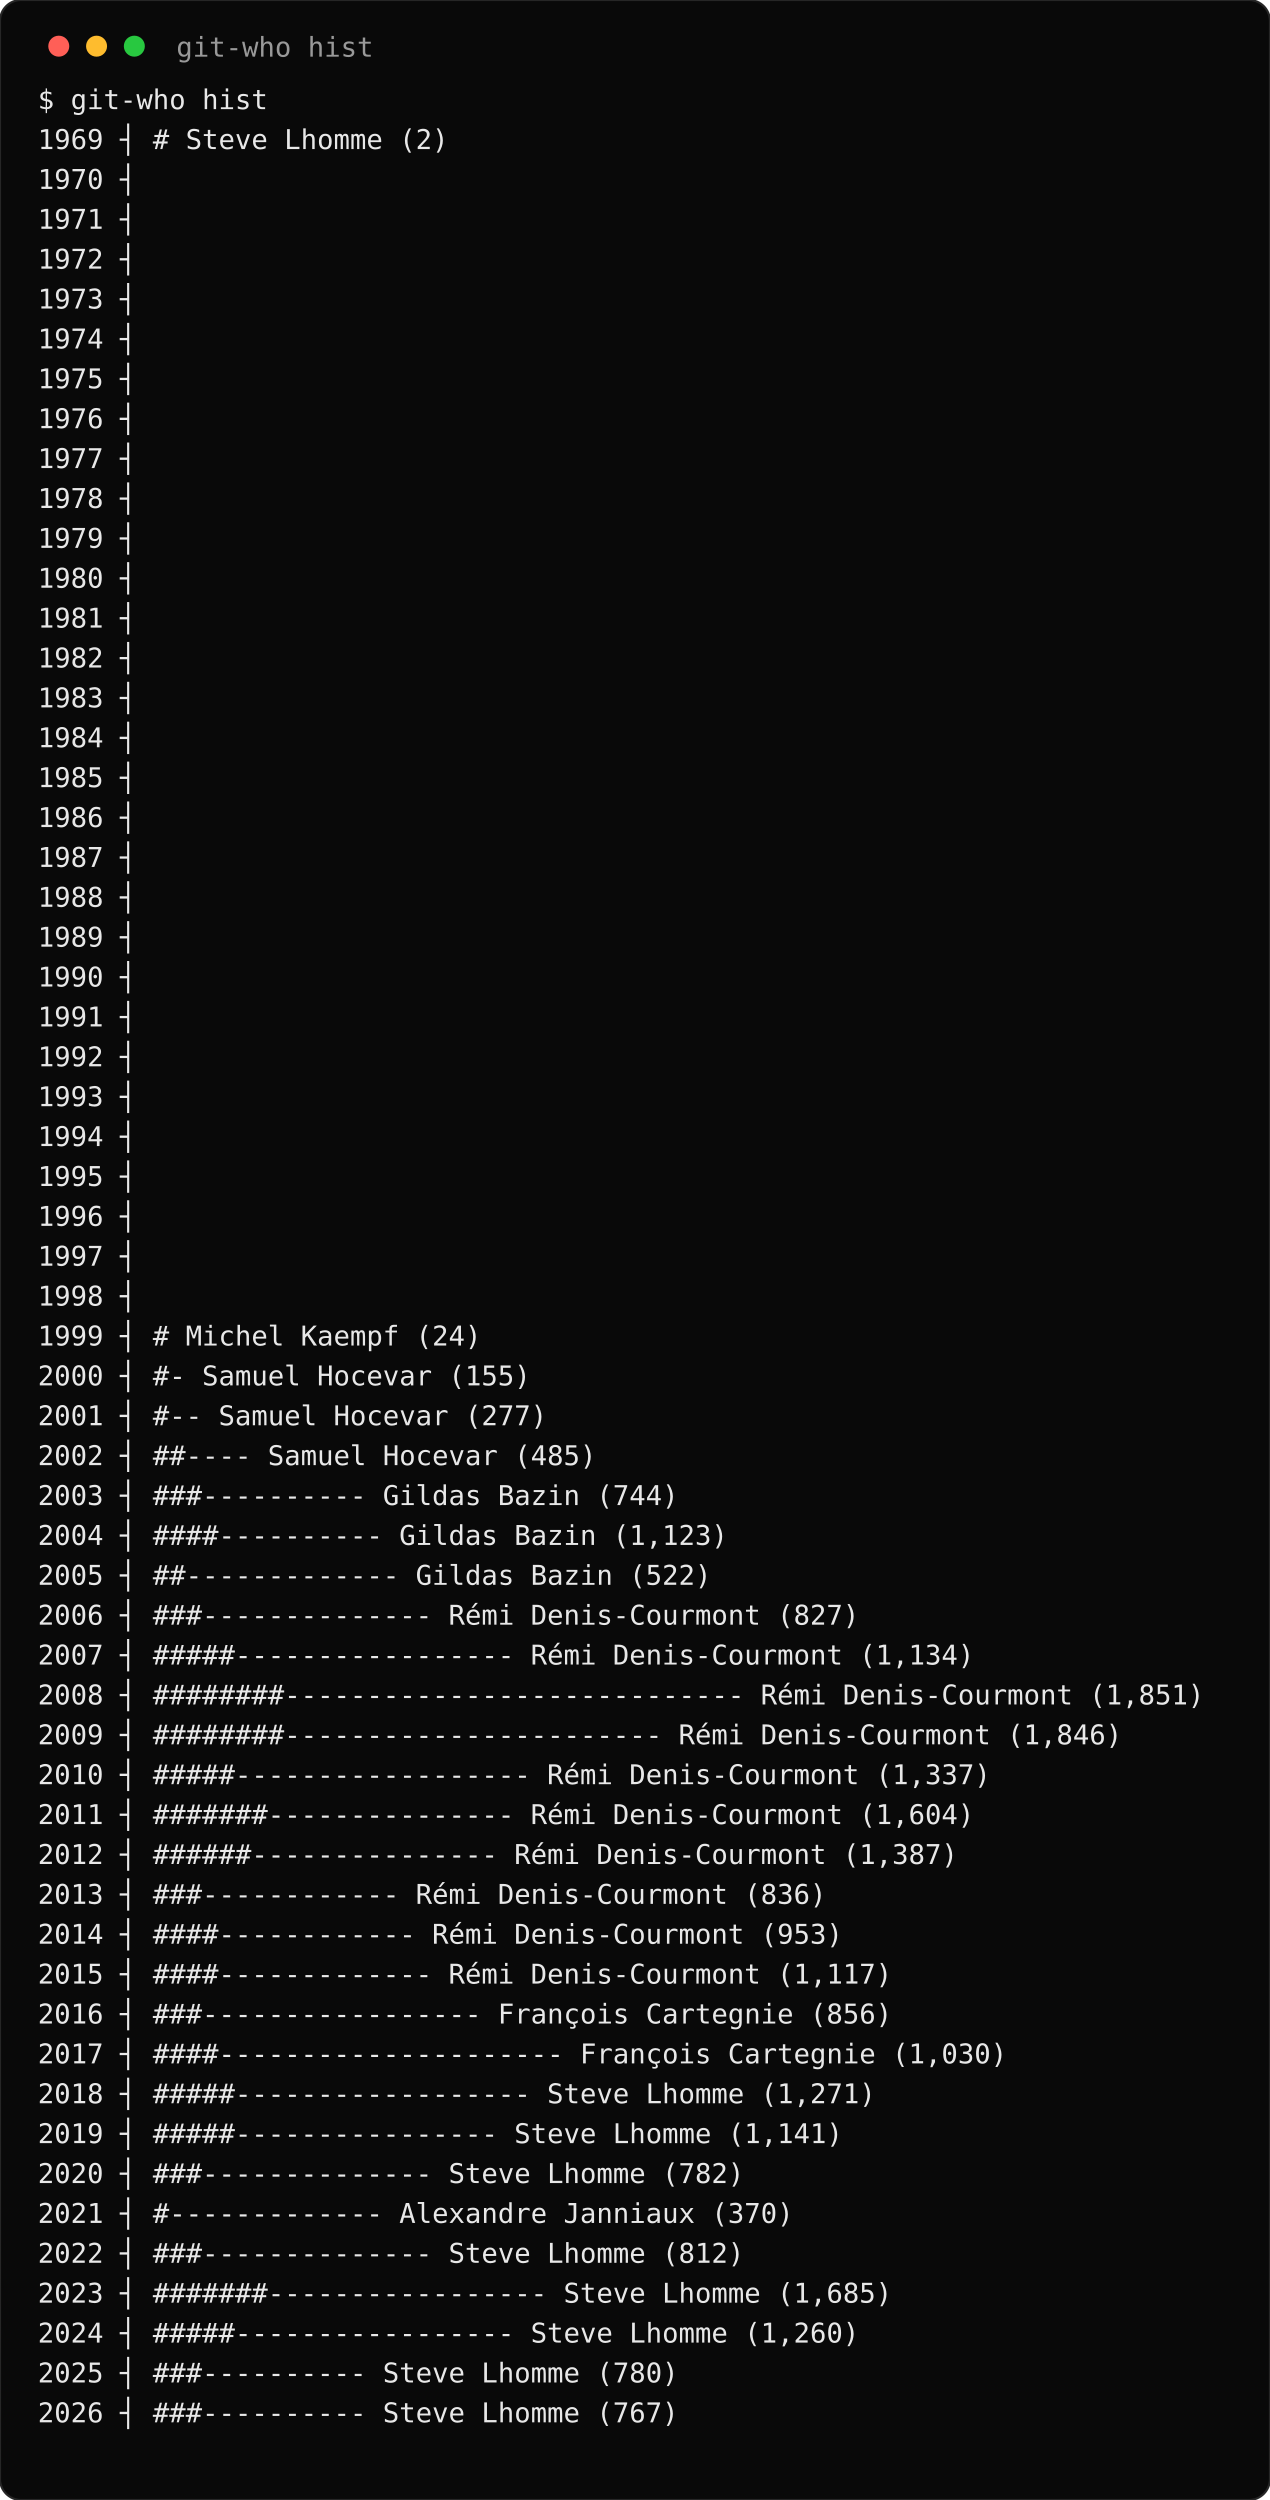
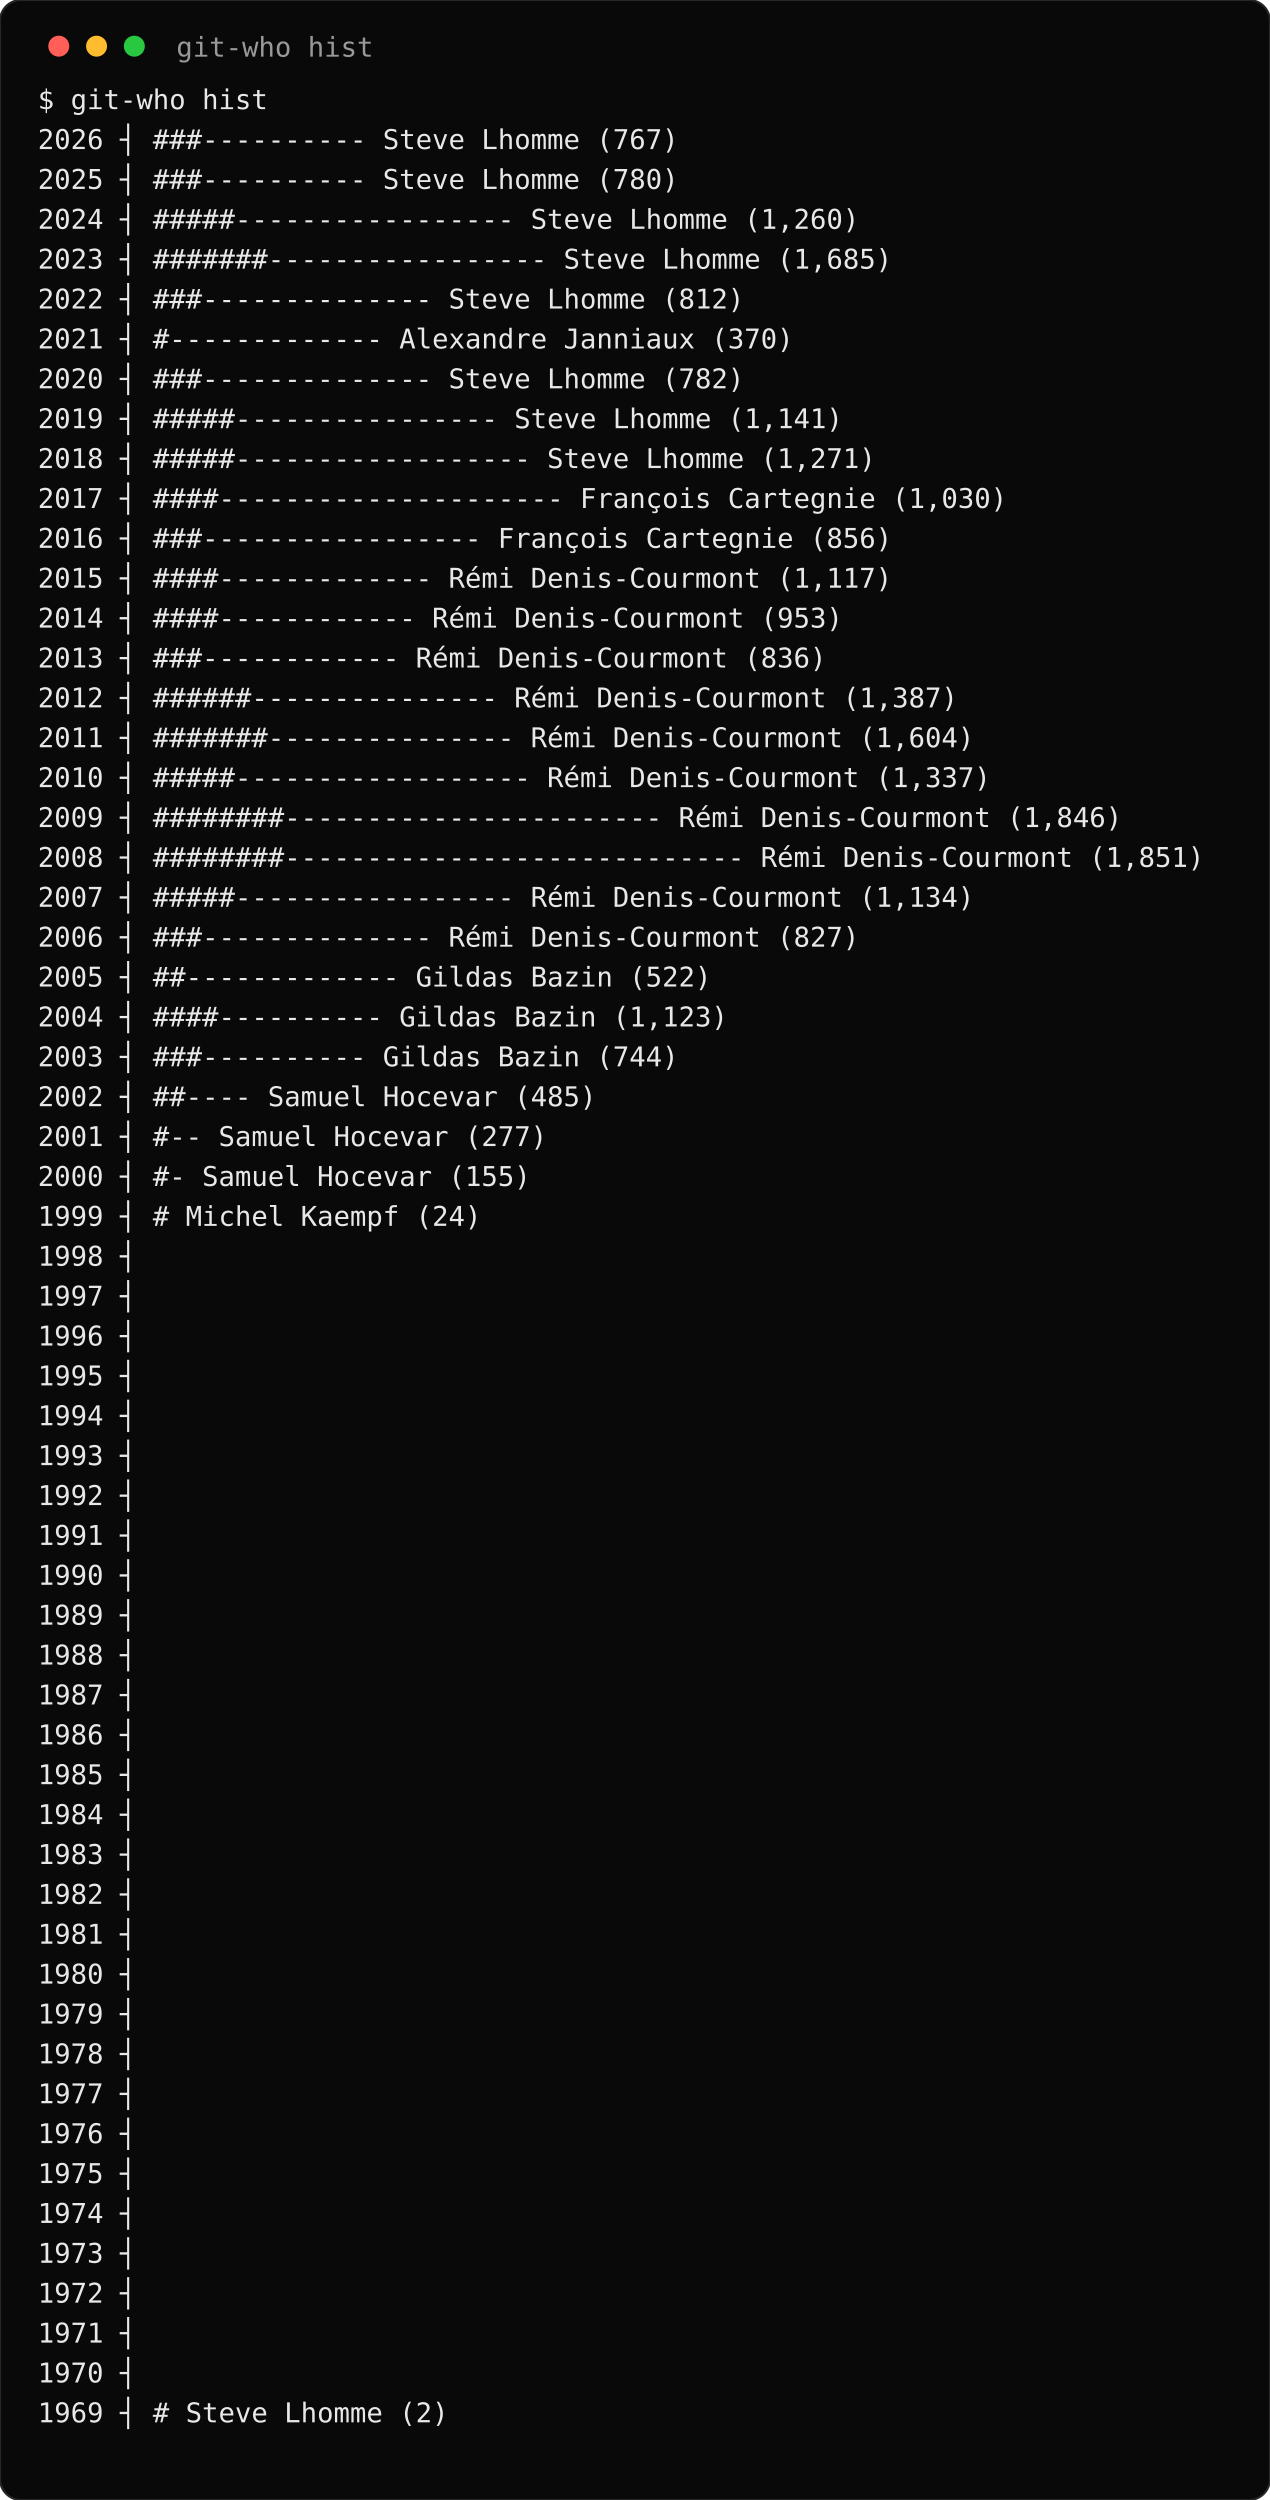
<svg xmlns="http://www.w3.org/2000/svg" width="605" height="1191" viewBox="0 0 605 1191" font-family="ui-monospace,SFMono-Regular,Menlo,Consolas,monospace" font-size="13">
  <rect width="100%" height="100%" rx="10" fill="#090909" stroke="#262626" />
  <circle cx="28" cy="22" r="5" fill="#ff5f57" />
  <circle cx="46" cy="22" r="5" fill="#febc2e" />
  <circle cx="64" cy="22" r="5" fill="#28c840" />
  <text x="84" y="27" fill="#999999">git-who hist</text>
  <text x="18" y="52" fill="#e8e8e8">$ git-who hist</text>
-   <text x="18" y="71" fill="#e8e8e8">1969 ┤ #                                     Steve Lhomme (2)</text>
-   <text x="18" y="90" fill="#e8e8e8">1970 ┤ </text>
-   <text x="18" y="109" fill="#e8e8e8">1971 ┤ </text>
-   <text x="18" y="128" fill="#e8e8e8">1972 ┤ </text>
-   <text x="18" y="147" fill="#e8e8e8">1973 ┤ </text>
-   <text x="18" y="166" fill="#e8e8e8">1974 ┤ </text>
-   <text x="18" y="185" fill="#e8e8e8">1975 ┤ </text>
-   <text x="18" y="204" fill="#e8e8e8">1976 ┤ </text>
-   <text x="18" y="223" fill="#e8e8e8">1977 ┤ </text>
-   <text x="18" y="242" fill="#e8e8e8">1978 ┤ </text>
-   <text x="18" y="261" fill="#e8e8e8">1979 ┤ </text>
-   <text x="18" y="280" fill="#e8e8e8">1980 ┤ </text>
-   <text x="18" y="299" fill="#e8e8e8">1981 ┤ </text>
-   <text x="18" y="318" fill="#e8e8e8">1982 ┤ </text>
-   <text x="18" y="337" fill="#e8e8e8">1983 ┤ </text>
-   <text x="18" y="356" fill="#e8e8e8">1984 ┤ </text>
-   <text x="18" y="375" fill="#e8e8e8">1985 ┤ </text>
-   <text x="18" y="394" fill="#e8e8e8">1986 ┤ </text>
-   <text x="18" y="413" fill="#e8e8e8">1987 ┤ </text>
-   <text x="18" y="432" fill="#e8e8e8">1988 ┤ </text>
-   <text x="18" y="451" fill="#e8e8e8">1989 ┤ </text>
-   <text x="18" y="470" fill="#e8e8e8">1990 ┤ </text>
-   <text x="18" y="489" fill="#e8e8e8">1991 ┤ </text>
-   <text x="18" y="508" fill="#e8e8e8">1992 ┤ </text>
-   <text x="18" y="527" fill="#e8e8e8">1993 ┤ </text>
-   <text x="18" y="546" fill="#e8e8e8">1994 ┤ </text>
-   <text x="18" y="565" fill="#e8e8e8">1995 ┤ </text>
-   <text x="18" y="584" fill="#e8e8e8">1996 ┤ </text>
-   <text x="18" y="603" fill="#e8e8e8">1997 ┤ </text>
-   <text x="18" y="622" fill="#e8e8e8">1998 ┤ </text>
-   <text x="18" y="641" fill="#e8e8e8">1999 ┤ #                                     Michel Kaempf (24)</text>
-   <text x="18" y="660" fill="#e8e8e8">2000 ┤ #-                                    Samuel Hocevar (155)</text>
-   <text x="18" y="679" fill="#e8e8e8">2001 ┤ #--                                   Samuel Hocevar (277)</text>
-   <text x="18" y="698" fill="#e8e8e8">2002 ┤ ##----                                Samuel Hocevar (485)</text>
-   <text x="18" y="717" fill="#e8e8e8">2003 ┤ ###----------                         Gildas Bazin (744)</text>
-   <text x="18" y="736" fill="#e8e8e8">2004 ┤ ####----------                        Gildas Bazin (1,123)</text>
-   <text x="18" y="755" fill="#e8e8e8">2005 ┤ ##-------------                       Gildas Bazin (522)</text>
-   <text x="18" y="774" fill="#e8e8e8">2006 ┤ ###--------------                     Rémi Denis-Courmont (827)</text>
-   <text x="18" y="793" fill="#e8e8e8">2007 ┤ #####-----------------                Rémi Denis-Courmont (1,134)</text>
-   <text x="18" y="812" fill="#e8e8e8">2008 ┤ ########----------------------------  Rémi Denis-Courmont (1,851)</text>
-   <text x="18" y="831" fill="#e8e8e8">2009 ┤ ########-----------------------       Rémi Denis-Courmont (1,846)</text>
-   <text x="18" y="850" fill="#e8e8e8">2010 ┤ #####------------------               Rémi Denis-Courmont (1,337)</text>
-   <text x="18" y="869" fill="#e8e8e8">2011 ┤ #######---------------                Rémi Denis-Courmont (1,604)</text>
-   <text x="18" y="888" fill="#e8e8e8">2012 ┤ ######---------------                 Rémi Denis-Courmont (1,387)</text>
-   <text x="18" y="907" fill="#e8e8e8">2013 ┤ ###------------                       Rémi Denis-Courmont (836)</text>
-   <text x="18" y="926" fill="#e8e8e8">2014 ┤ ####------------                      Rémi Denis-Courmont (953)</text>
-   <text x="18" y="945" fill="#e8e8e8">2015 ┤ ####-------------                     Rémi Denis-Courmont (1,117)</text>
-   <text x="18" y="964" fill="#e8e8e8">2016 ┤ ###-----------------                  François Cartegnie (856)</text>
-   <text x="18" y="983" fill="#e8e8e8">2017 ┤ ####---------------------             François Cartegnie (1,030)</text>
-   <text x="18" y="1002" fill="#e8e8e8">2018 ┤ #####------------------               Steve Lhomme (1,271)</text>
-   <text x="18" y="1021" fill="#e8e8e8">2019 ┤ #####----------------                 Steve Lhomme (1,141)</text>
-   <text x="18" y="1040" fill="#e8e8e8">2020 ┤ ###--------------                     Steve Lhomme (782)</text>
-   <text x="18" y="1059" fill="#e8e8e8">2021 ┤ #-------------                        Alexandre Janniaux (370)</text>
-   <text x="18" y="1078" fill="#e8e8e8">2022 ┤ ###--------------                     Steve Lhomme (812)</text>
-   <text x="18" y="1097" fill="#e8e8e8">2023 ┤ #######-----------------              Steve Lhomme (1,685)</text>
-   <text x="18" y="1116" fill="#e8e8e8">2024 ┤ #####-----------------                Steve Lhomme (1,260)</text>
-   <text x="18" y="1135" fill="#e8e8e8">2025 ┤ ###----------                         Steve Lhomme (780)</text>
-   <text x="18" y="1154" fill="#e8e8e8">2026 ┤ ###----------                         Steve Lhomme (767)</text>
+   <text x="18" y="71" fill="#e8e8e8">2026 ┤ ###----------                         Steve Lhomme (767)</text>
+   <text x="18" y="90" fill="#e8e8e8">2025 ┤ ###----------                         Steve Lhomme (780)</text>
+   <text x="18" y="109" fill="#e8e8e8">2024 ┤ #####-----------------                Steve Lhomme (1,260)</text>
+   <text x="18" y="128" fill="#e8e8e8">2023 ┤ #######-----------------              Steve Lhomme (1,685)</text>
+   <text x="18" y="147" fill="#e8e8e8">2022 ┤ ###--------------                     Steve Lhomme (812)</text>
+   <text x="18" y="166" fill="#e8e8e8">2021 ┤ #-------------                        Alexandre Janniaux (370)</text>
+   <text x="18" y="185" fill="#e8e8e8">2020 ┤ ###--------------                     Steve Lhomme (782)</text>
+   <text x="18" y="204" fill="#e8e8e8">2019 ┤ #####----------------                 Steve Lhomme (1,141)</text>
+   <text x="18" y="223" fill="#e8e8e8">2018 ┤ #####------------------               Steve Lhomme (1,271)</text>
+   <text x="18" y="242" fill="#e8e8e8">2017 ┤ ####---------------------             François Cartegnie (1,030)</text>
+   <text x="18" y="261" fill="#e8e8e8">2016 ┤ ###-----------------                  François Cartegnie (856)</text>
+   <text x="18" y="280" fill="#e8e8e8">2015 ┤ ####-------------                     Rémi Denis-Courmont (1,117)</text>
+   <text x="18" y="299" fill="#e8e8e8">2014 ┤ ####------------                      Rémi Denis-Courmont (953)</text>
+   <text x="18" y="318" fill="#e8e8e8">2013 ┤ ###------------                       Rémi Denis-Courmont (836)</text>
+   <text x="18" y="337" fill="#e8e8e8">2012 ┤ ######---------------                 Rémi Denis-Courmont (1,387)</text>
+   <text x="18" y="356" fill="#e8e8e8">2011 ┤ #######---------------                Rémi Denis-Courmont (1,604)</text>
+   <text x="18" y="375" fill="#e8e8e8">2010 ┤ #####------------------               Rémi Denis-Courmont (1,337)</text>
+   <text x="18" y="394" fill="#e8e8e8">2009 ┤ ########-----------------------       Rémi Denis-Courmont (1,846)</text>
+   <text x="18" y="413" fill="#e8e8e8">2008 ┤ ########----------------------------  Rémi Denis-Courmont (1,851)</text>
+   <text x="18" y="432" fill="#e8e8e8">2007 ┤ #####-----------------                Rémi Denis-Courmont (1,134)</text>
+   <text x="18" y="451" fill="#e8e8e8">2006 ┤ ###--------------                     Rémi Denis-Courmont (827)</text>
+   <text x="18" y="470" fill="#e8e8e8">2005 ┤ ##-------------                       Gildas Bazin (522)</text>
+   <text x="18" y="489" fill="#e8e8e8">2004 ┤ ####----------                        Gildas Bazin (1,123)</text>
+   <text x="18" y="508" fill="#e8e8e8">2003 ┤ ###----------                         Gildas Bazin (744)</text>
+   <text x="18" y="527" fill="#e8e8e8">2002 ┤ ##----                                Samuel Hocevar (485)</text>
+   <text x="18" y="546" fill="#e8e8e8">2001 ┤ #--                                   Samuel Hocevar (277)</text>
+   <text x="18" y="565" fill="#e8e8e8">2000 ┤ #-                                    Samuel Hocevar (155)</text>
+   <text x="18" y="584" fill="#e8e8e8">1999 ┤ #                                     Michel Kaempf (24)</text>
+   <text x="18" y="603" fill="#e8e8e8">1998 ┤ </text>
+   <text x="18" y="622" fill="#e8e8e8">1997 ┤ </text>
+   <text x="18" y="641" fill="#e8e8e8">1996 ┤ </text>
+   <text x="18" y="660" fill="#e8e8e8">1995 ┤ </text>
+   <text x="18" y="679" fill="#e8e8e8">1994 ┤ </text>
+   <text x="18" y="698" fill="#e8e8e8">1993 ┤ </text>
+   <text x="18" y="717" fill="#e8e8e8">1992 ┤ </text>
+   <text x="18" y="736" fill="#e8e8e8">1991 ┤ </text>
+   <text x="18" y="755" fill="#e8e8e8">1990 ┤ </text>
+   <text x="18" y="774" fill="#e8e8e8">1989 ┤ </text>
+   <text x="18" y="793" fill="#e8e8e8">1988 ┤ </text>
+   <text x="18" y="812" fill="#e8e8e8">1987 ┤ </text>
+   <text x="18" y="831" fill="#e8e8e8">1986 ┤ </text>
+   <text x="18" y="850" fill="#e8e8e8">1985 ┤ </text>
+   <text x="18" y="869" fill="#e8e8e8">1984 ┤ </text>
+   <text x="18" y="888" fill="#e8e8e8">1983 ┤ </text>
+   <text x="18" y="907" fill="#e8e8e8">1982 ┤ </text>
+   <text x="18" y="926" fill="#e8e8e8">1981 ┤ </text>
+   <text x="18" y="945" fill="#e8e8e8">1980 ┤ </text>
+   <text x="18" y="964" fill="#e8e8e8">1979 ┤ </text>
+   <text x="18" y="983" fill="#e8e8e8">1978 ┤ </text>
+   <text x="18" y="1002" fill="#e8e8e8">1977 ┤ </text>
+   <text x="18" y="1021" fill="#e8e8e8">1976 ┤ </text>
+   <text x="18" y="1040" fill="#e8e8e8">1975 ┤ </text>
+   <text x="18" y="1059" fill="#e8e8e8">1974 ┤ </text>
+   <text x="18" y="1078" fill="#e8e8e8">1973 ┤ </text>
+   <text x="18" y="1097" fill="#e8e8e8">1972 ┤ </text>
+   <text x="18" y="1116" fill="#e8e8e8">1971 ┤ </text>
+   <text x="18" y="1135" fill="#e8e8e8">1970 ┤ </text>
+   <text x="18" y="1154" fill="#e8e8e8">1969 ┤ #                                     Steve Lhomme (2)</text>
</svg>
